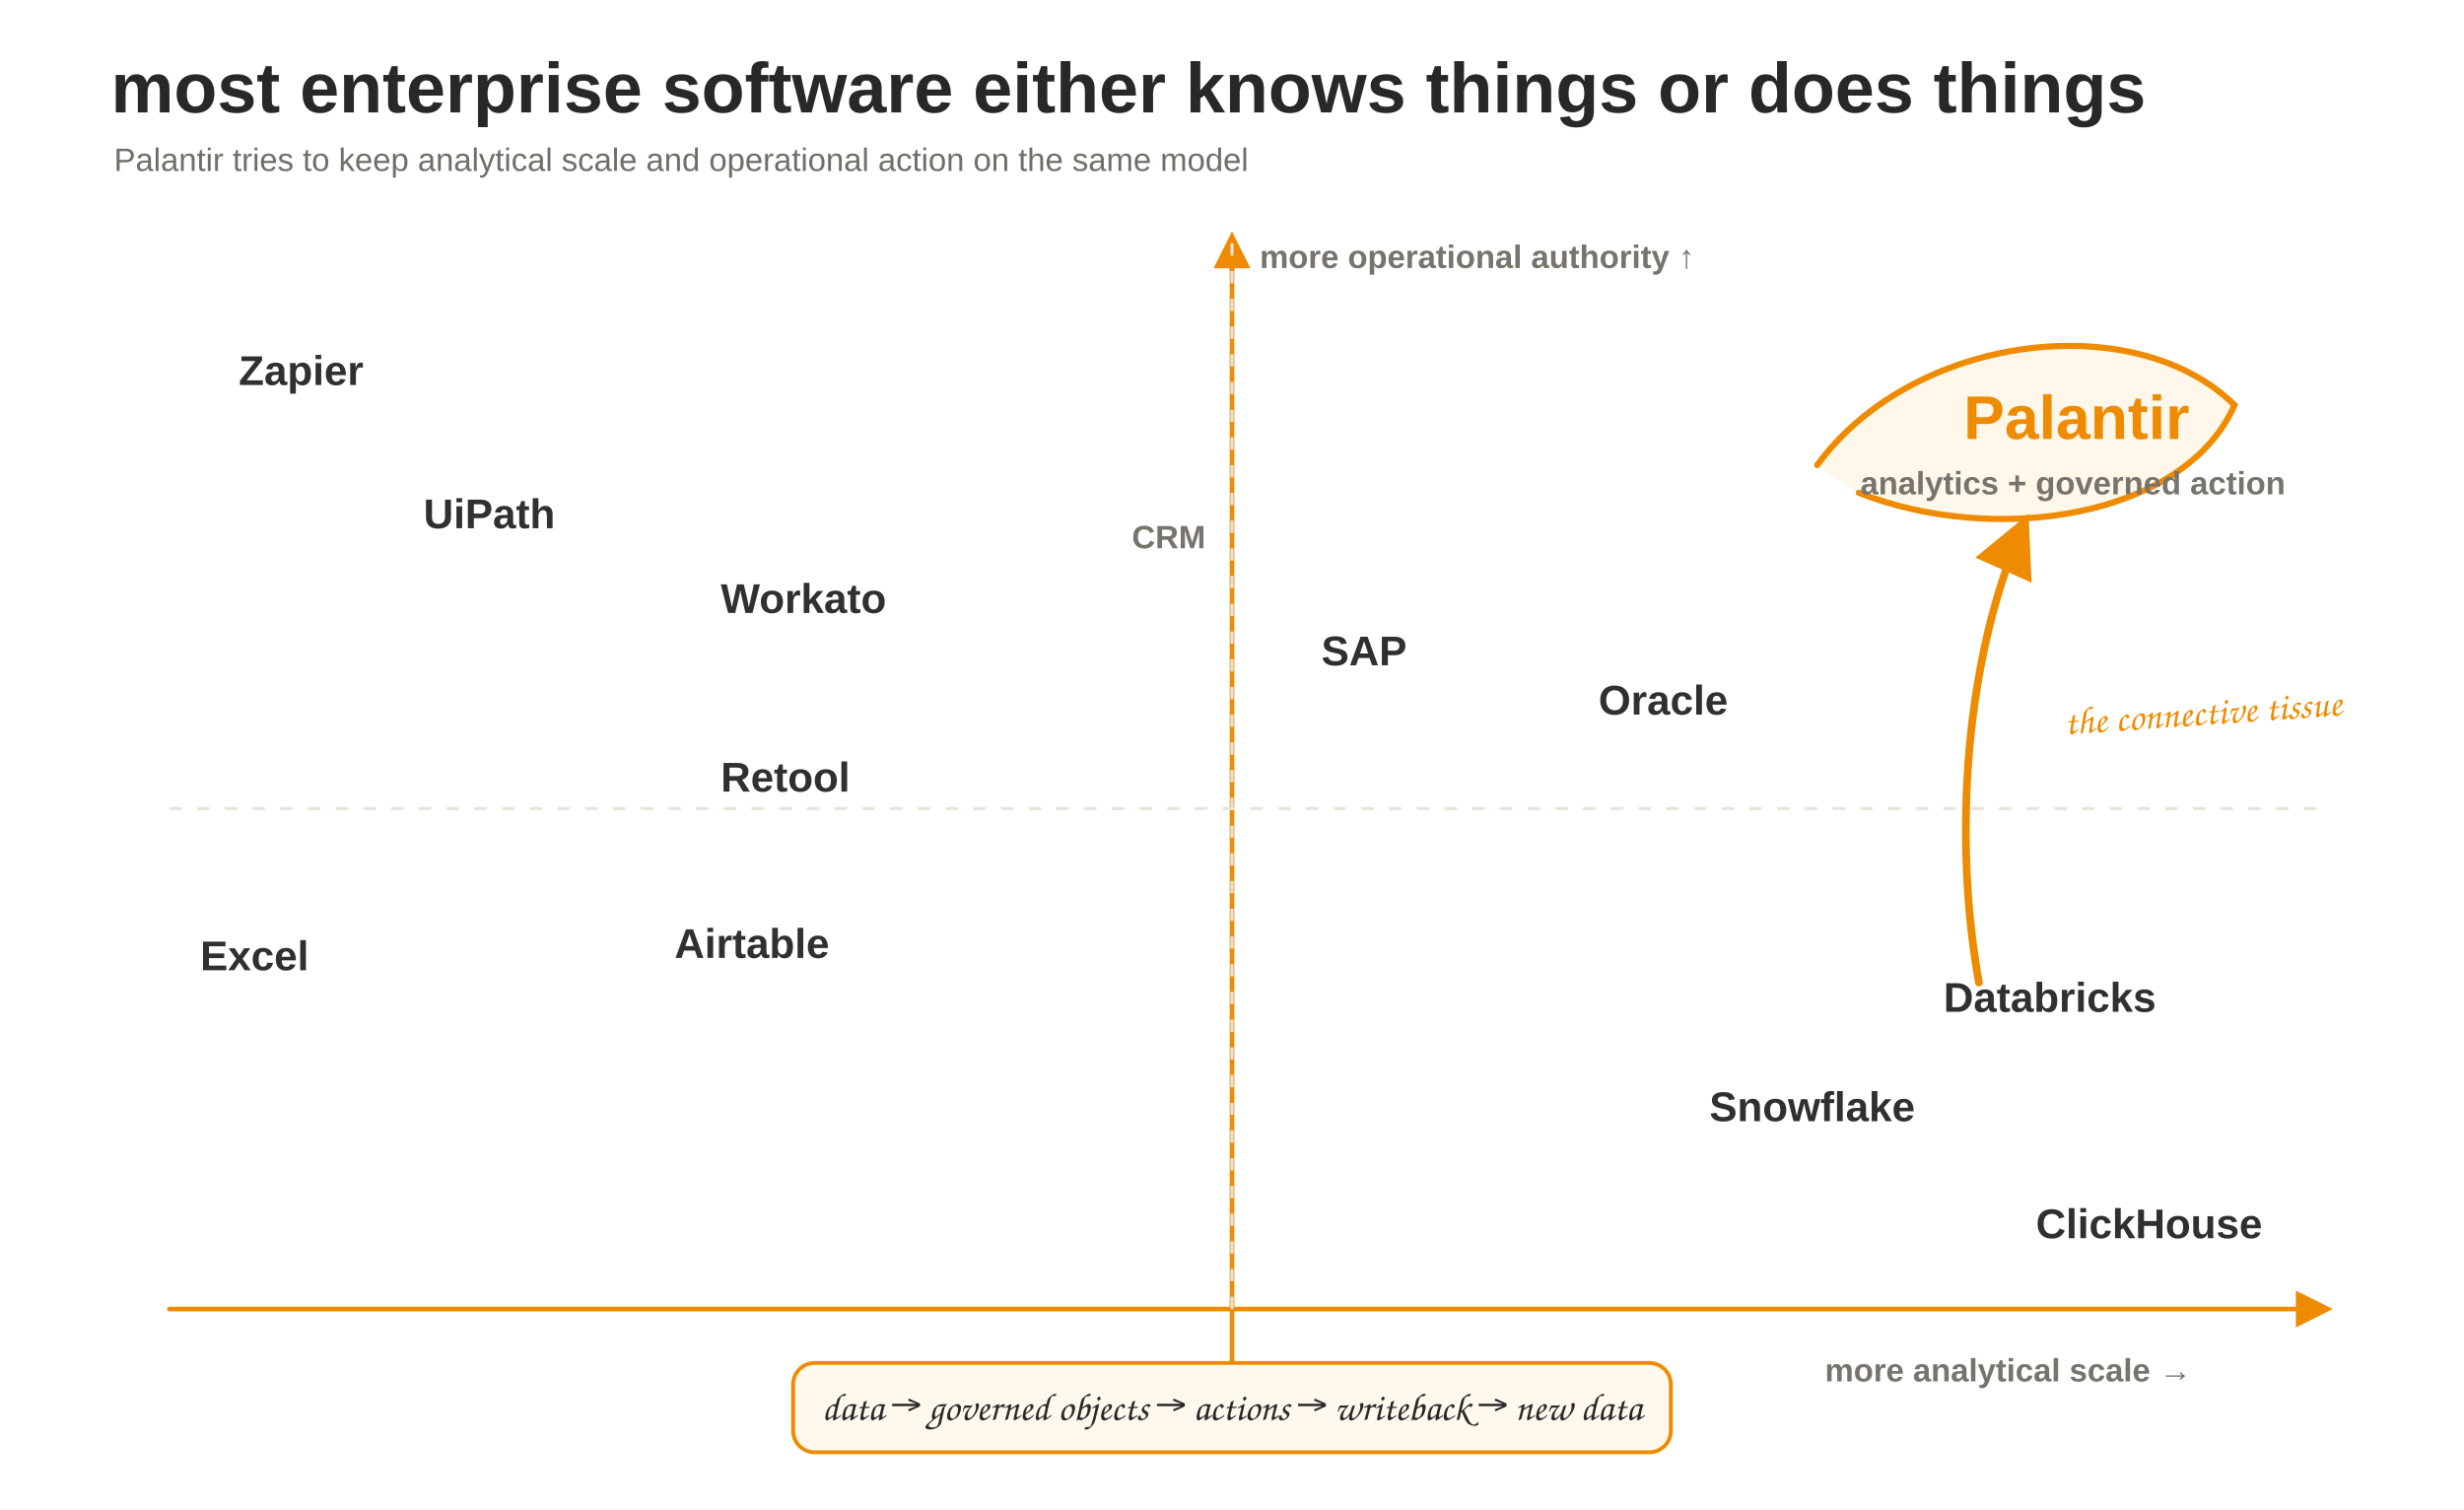
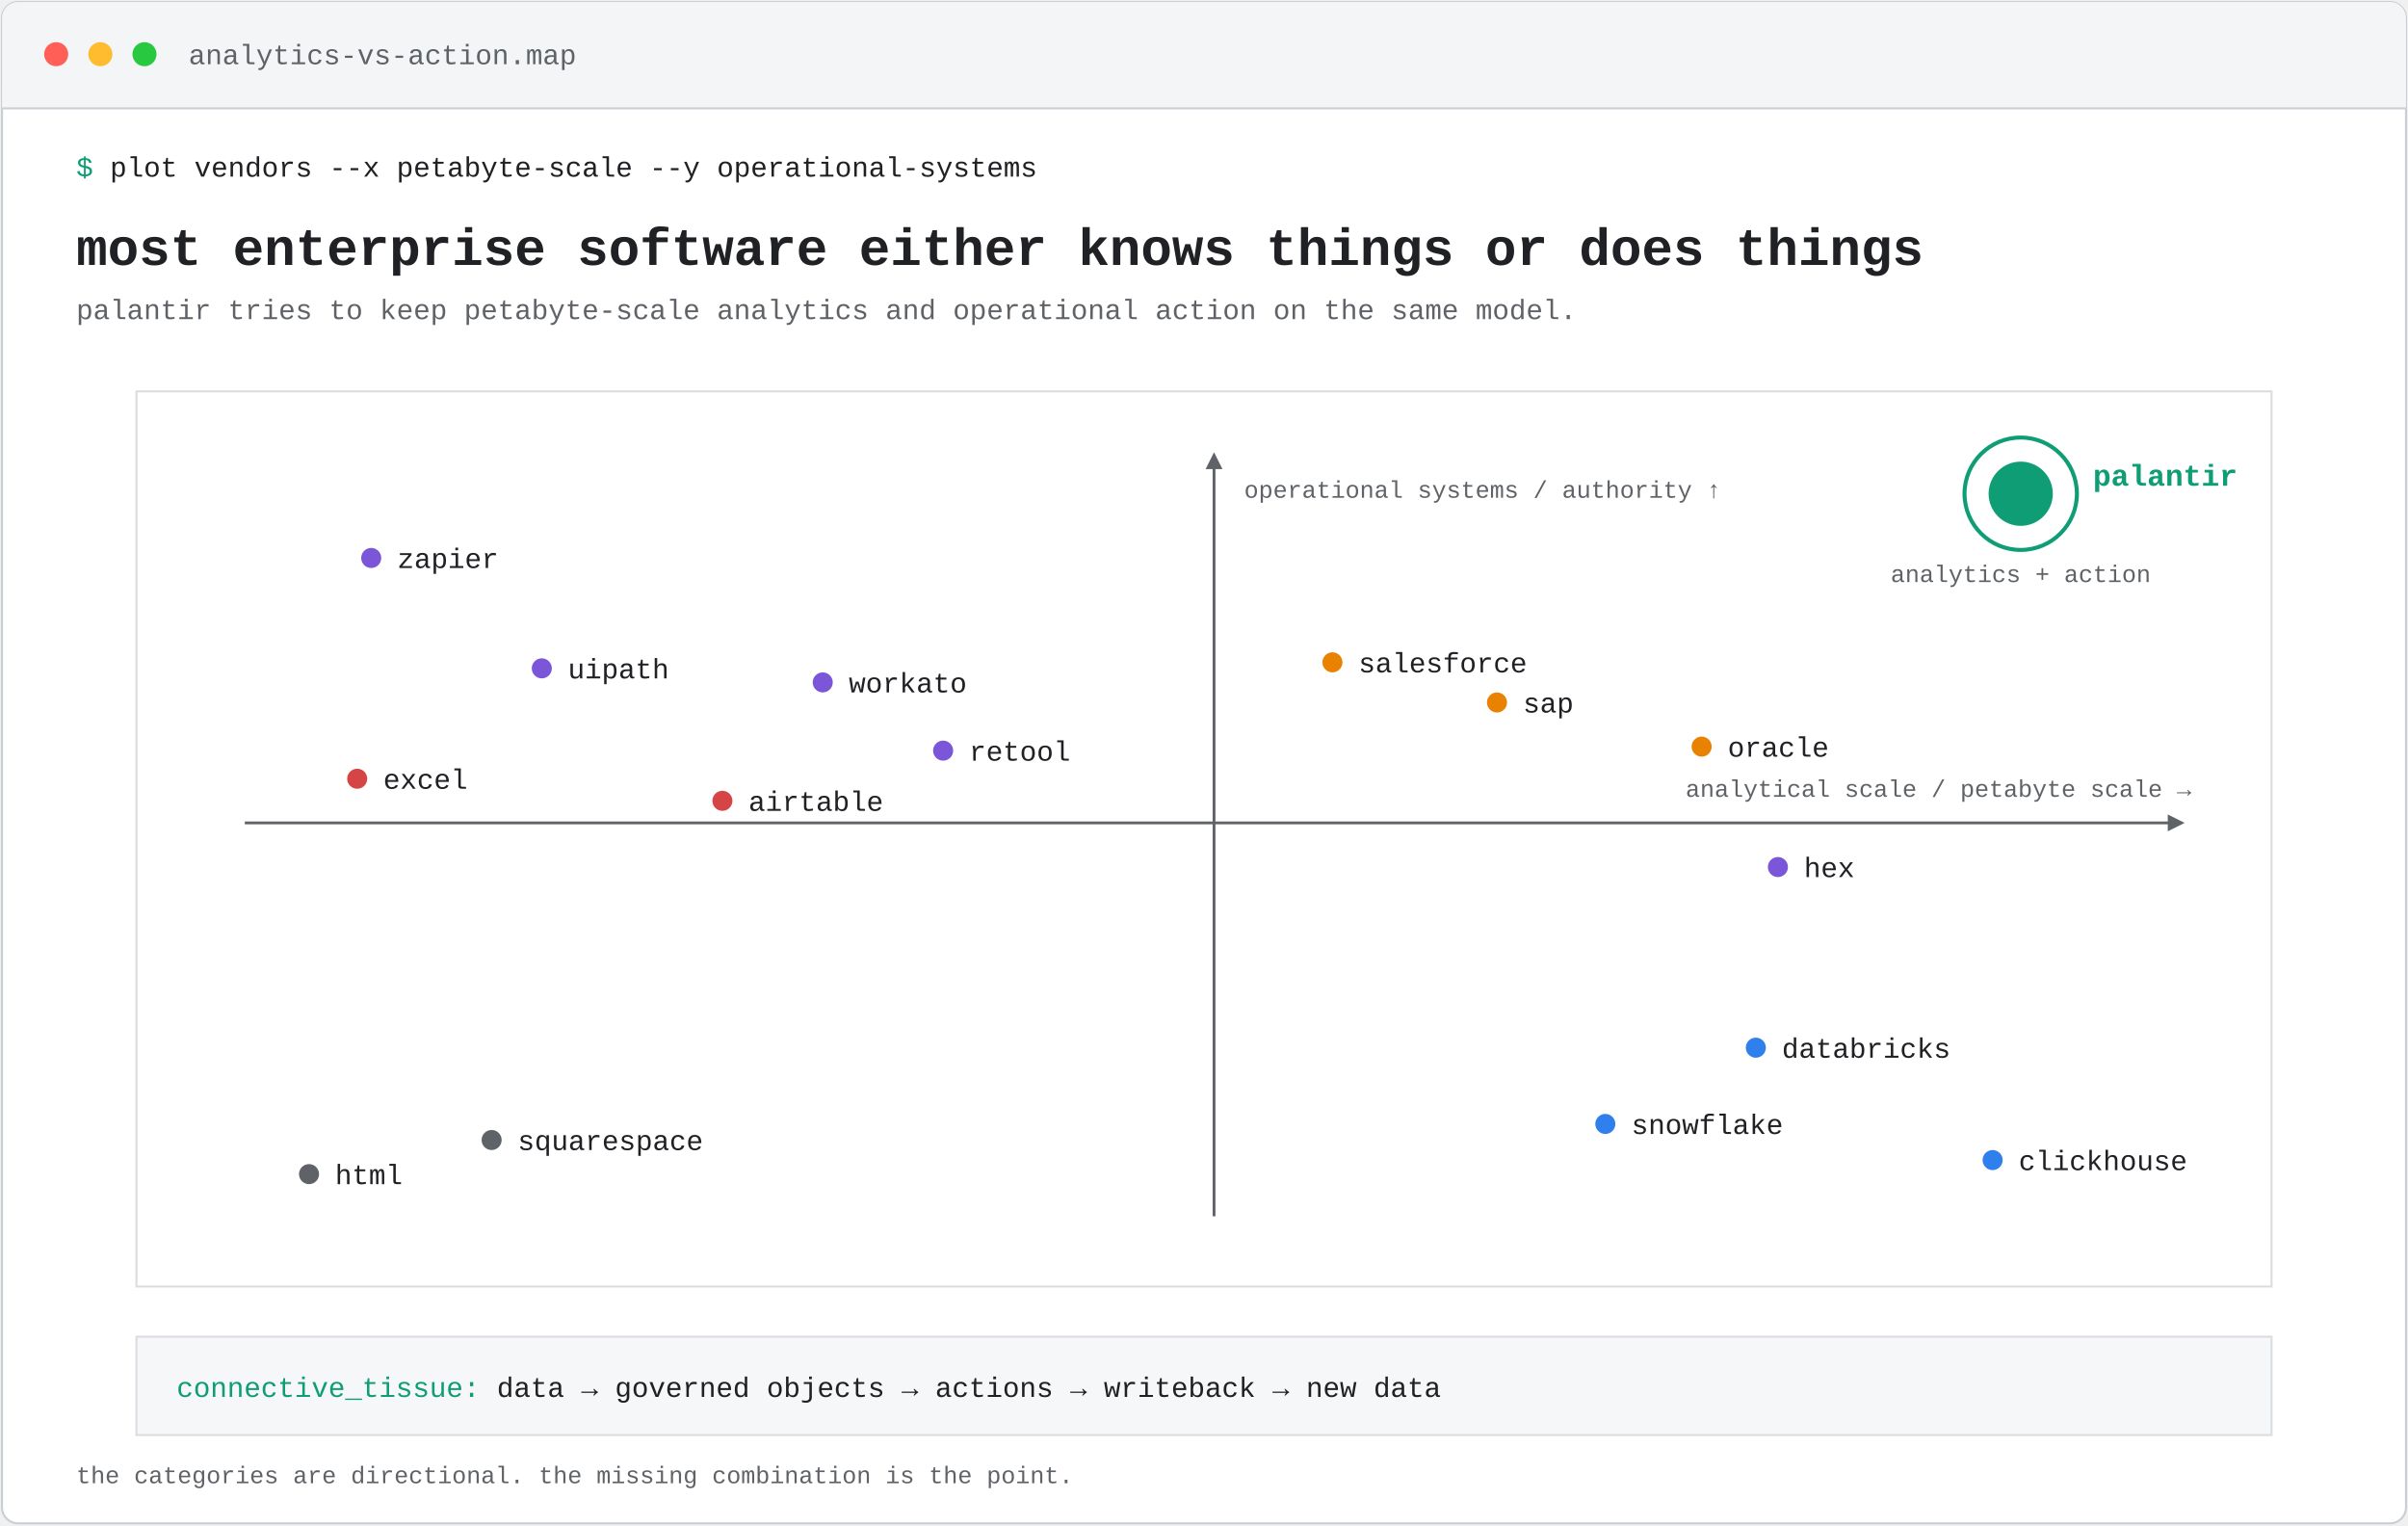
- <svg xmlns="http://www.w3.org/2000/svg" width="1600" height="980" viewBox="0 0 1600 980" role="img" aria-labelledby="title desc">
+ <svg xmlns="http://www.w3.org/2000/svg" width="1200" height="760" viewBox="0 0 1200 760" role="img" aria-labelledby="title04 desc04">
  <defs>
-     <marker id="arrow" viewBox="0 0 10 10" refX="8" refY="5" markerWidth="8" markerHeight="8" orient="auto-start-reverse">
-       <path d="M0 0 L10 5 L0 10z" fill="#ee8b00" />
+     <marker id="arrow04" viewBox="0 0 10 10" refX="8" refY="5" markerWidth="6" markerHeight="6" orient="auto-start-reverse">
+       <path d="M0 0L10 5L0 10z" fill="#5f6368" />
    </marker>
    <style>
-       text { text-transform: lowercase !important; }
-       .sans{font-family:-apple-system,BlinkMacSystemFont,'Helvetica Neue',Arial,sans-serif}.hand{font-family:'Comic Sans MS','Marker Felt',cursive}.ink{fill:#282828}.muted{fill:#716e68}.orange{fill:#ee8b00}.axis{stroke:#ee8b00;stroke-width:3;stroke-linecap:round}.guide{stroke:#e9e3d9;stroke-width:2;stroke-dasharray:8 10}.name{font:700 27px -apple-system,BlinkMacSystemFont,'Helvetica Neue',Arial,sans-serif;fill:#303030}.small{font:600 21px -apple-system,BlinkMacSystemFont,'Helvetica Neue',Arial,sans-serif;fill:#77736d}.pal{font:800 40px -apple-system,BlinkMacSystemFont,'Helvetica Neue',Arial,sans-serif;fill:#ee8b00}
+       text{font-family:ui-monospace,SFMono-Regular,Menlo,Monaco,Consolas,"Liberation Mono",monospace;fill:#202124}.muted{fill:#5f6368}.tiny{font-size:12px}.small{font-size:14px}.label{font-size:15px;font-weight:700}.head{font-size:26px;font-weight:700}.plot{fill:#fff;stroke:#dadce0}.axis{stroke:#5f6368;stroke-width:1.4}.grid{stroke:#dadce0;stroke-width:1;stroke-dasharray:4 5}.blue{fill:#2f80ed}.green{fill:#0f9d75}.orange{fill:#e88200}.red{fill:#d64545}.purple{fill:#7b56d8}
    </style>
  </defs>
-   <rect width="1600" height="980" fill="#fff" />
-   <text x="72" y="73" class="sans ink" font-size="46" font-weight="800">most enterprise software either knows things or does things</text>
-   <text x="74" y="111" class="sans muted" font-size="21">Palantir tries to keep analytical scale and operational action on the same model</text>
-   <line x1="110" y1="850" x2="1510" y2="850" class="axis" marker-end="url(#arrow)" />
-   <line x1="800" y1="900" x2="800" y2="155" class="axis" marker-end="url(#arrow)" />
-   <line x1="110" y1="525" x2="1510" y2="525" class="guide" />
-   <line x1="800" y1="850" x2="800" y2="155" class="guide" />
-   <text x="1185" y="897" class="small">more analytical scale →</text>
-   <text x="818" y="174" class="small">more operational authority ↑</text>
-   <text x="155" y="250" class="name">Zapier</text>
-   <text x="275" y="343" class="name">UiPath</text>
-   <text x="468" y="398" class="name">Workato</text>
-   <text x="468" y="514" class="name">Retool</text>
-   <text x="130" y="630" class="name">Excel</text>
-   <text x="438" y="622" class="name">Airtable</text>
-   <text x="858" y="432" class="name">SAP</text>
-   <text x="1038" y="464" class="name">Oracle</text>
-   <text x="735" y="356" class="small">CRM</text>
-   <text x="1110" y="728" class="name">Snowflake</text>
-   <text x="1262" y="657" class="name">Databricks</text>
-   <text x="1322" y="804" class="name">ClickHouse</text>
-   <path d="M1180 302 C1242 217 1386 199 1451 263 C1419 336 1296 355 1207 320" fill="#fff7ea" stroke="#ee8b00" stroke-width="4" stroke-linecap="round" />
-   <text x="1275" y="285" class="pal">Palantir</text>
-   <text x="1208" y="321" class="small">analytics + governed action</text>
-   <path d="M1285 638 C1268 543 1276 426 1314 341" fill="none" stroke="#ee8b00" stroke-width="5" stroke-linecap="round" marker-end="url(#arrow)" />
-   <text x="1341" y="477" class="hand orange" font-size="25" transform="rotate(-4 1341 477)">the connective tissue</text>
-   <rect x="515" y="885" width="570" height="58" rx="14" fill="#fff8ec" stroke="#ee8b00" stroke-width="2.5" />
-   <text x="800" y="922" text-anchor="middle" class="hand ink" font-size="25">data → governed objects → actions → writeback → new data</text>
+   <rect x="1" y="1" width="1198" height="758" rx="8" fill="#fff" stroke="#c9ced3" />
+   <rect x="1" y="1" width="1198" height="53" rx="8" fill="#f4f5f6" />
+   <rect x="1" y="45" width="1198" height="9" fill="#f4f5f6" />
+   <line x1="1" y1="54" x2="1199" y2="54" stroke="#c9ced3" />
+   <circle cx="28" cy="27" r="6" fill="#ff5f57" />
+   <circle cx="50" cy="27" r="6" fill="#febc2e" />
+   <circle cx="72" cy="27" r="6" fill="#28c840" />
+   <text x="94" y="32" class="small muted">analytics-vs-action.map</text>
+   <text x="38" y="88" class="small">
+     <tspan fill="#0f9d75">$</tspan> plot vendors --x petabyte-scale --y operational-systems</text>
+   <text x="38" y="132" class="head">most enterprise software either knows things or does things</text>
+   <text x="38" y="159" class="small muted">palantir tries to keep petabyte-scale analytics and operational action on the same model.</text>
+   <rect x="68" y="195" width="1064" height="446" class="plot" />
+   <line x1="605" y1="606" x2="605" y2="227" class="axis" marker-end="url(#arrow04)" />
+   <line x1="122" y1="410" x2="1087" y2="410" class="axis" marker-end="url(#arrow04)" />
+   <text x="620" y="248" class="tiny muted">operational systems / authority ↑</text>
+   <text x="840" y="397" class="tiny muted">analytical scale / petabyte scale →</text>
+   <circle cx="185" cy="278" r="5" class="purple" />
+   <text x="198" y="283" class="small">zapier</text>
+   <circle cx="270" cy="333" r="5" class="purple" />
+   <text x="283" y="338" class="small">uipath</text>
+   <circle cx="410" cy="340" r="5" class="purple" />
+   <text x="423" y="345" class="small">workato</text>
+   <circle cx="470" cy="374" r="5" class="purple" />
+   <text x="483" y="379" class="small">retool</text>
+   <circle cx="360" cy="399" r="5" class="red" />
+   <text x="373" y="404" class="small">airtable</text>
+   <circle cx="178" cy="388" r="5" class="red" />
+   <text x="191" y="393" class="small">excel</text>
+   <circle cx="245" cy="568" r="5" class="muted" />
+   <text x="258" y="573" class="small">squarespace</text>
+   <circle cx="154" cy="585" r="5" class="muted" />
+   <text x="167" y="590" class="small">html</text>
+   <circle cx="664" cy="330" r="5" class="orange" />
+   <text x="677" y="335" class="small">salesforce</text>
+   <circle cx="746" cy="350" r="5" class="orange" />
+   <text x="759" y="355" class="small">sap</text>
+   <circle cx="848" cy="372" r="5" class="orange" />
+   <text x="861" y="377" class="small">oracle</text>
+   <circle cx="886" cy="432" r="5" class="purple" />
+   <text x="899" y="437" class="small">hex</text>
+   <circle cx="875" cy="522" r="5" class="blue" />
+   <text x="888" y="527" class="small">databricks</text>
+   <circle cx="800" cy="560" r="5" class="blue" />
+   <text x="813" y="565" class="small">snowflake</text>
+   <circle cx="993" cy="578" r="5" class="blue" />
+   <text x="1006" y="583" class="small">clickhouse</text>
+   <circle cx="1007" cy="246" r="16" fill="#0f9d75" />
+   <circle cx="1007" cy="246" r="28" fill="none" stroke="#0f9d75" stroke-width="2" />
+   <text x="1043" y="242" class="label green">palantir</text>
+   <text x="1007" y="290" text-anchor="middle" class="tiny muted">analytics + action</text>
+   <rect x="68" y="666" width="1064" height="49" fill="#f6f7f8" stroke="#dadce0" />
+   <text x="88" y="696" class="small">
+     <tspan fill="#0f9d75">connective_tissue:</tspan> data → governed objects → actions → writeback → new data</text>
+   <text x="38" y="739" class="tiny muted">the categories are directional. the missing combination is the point.</text>
</svg>
